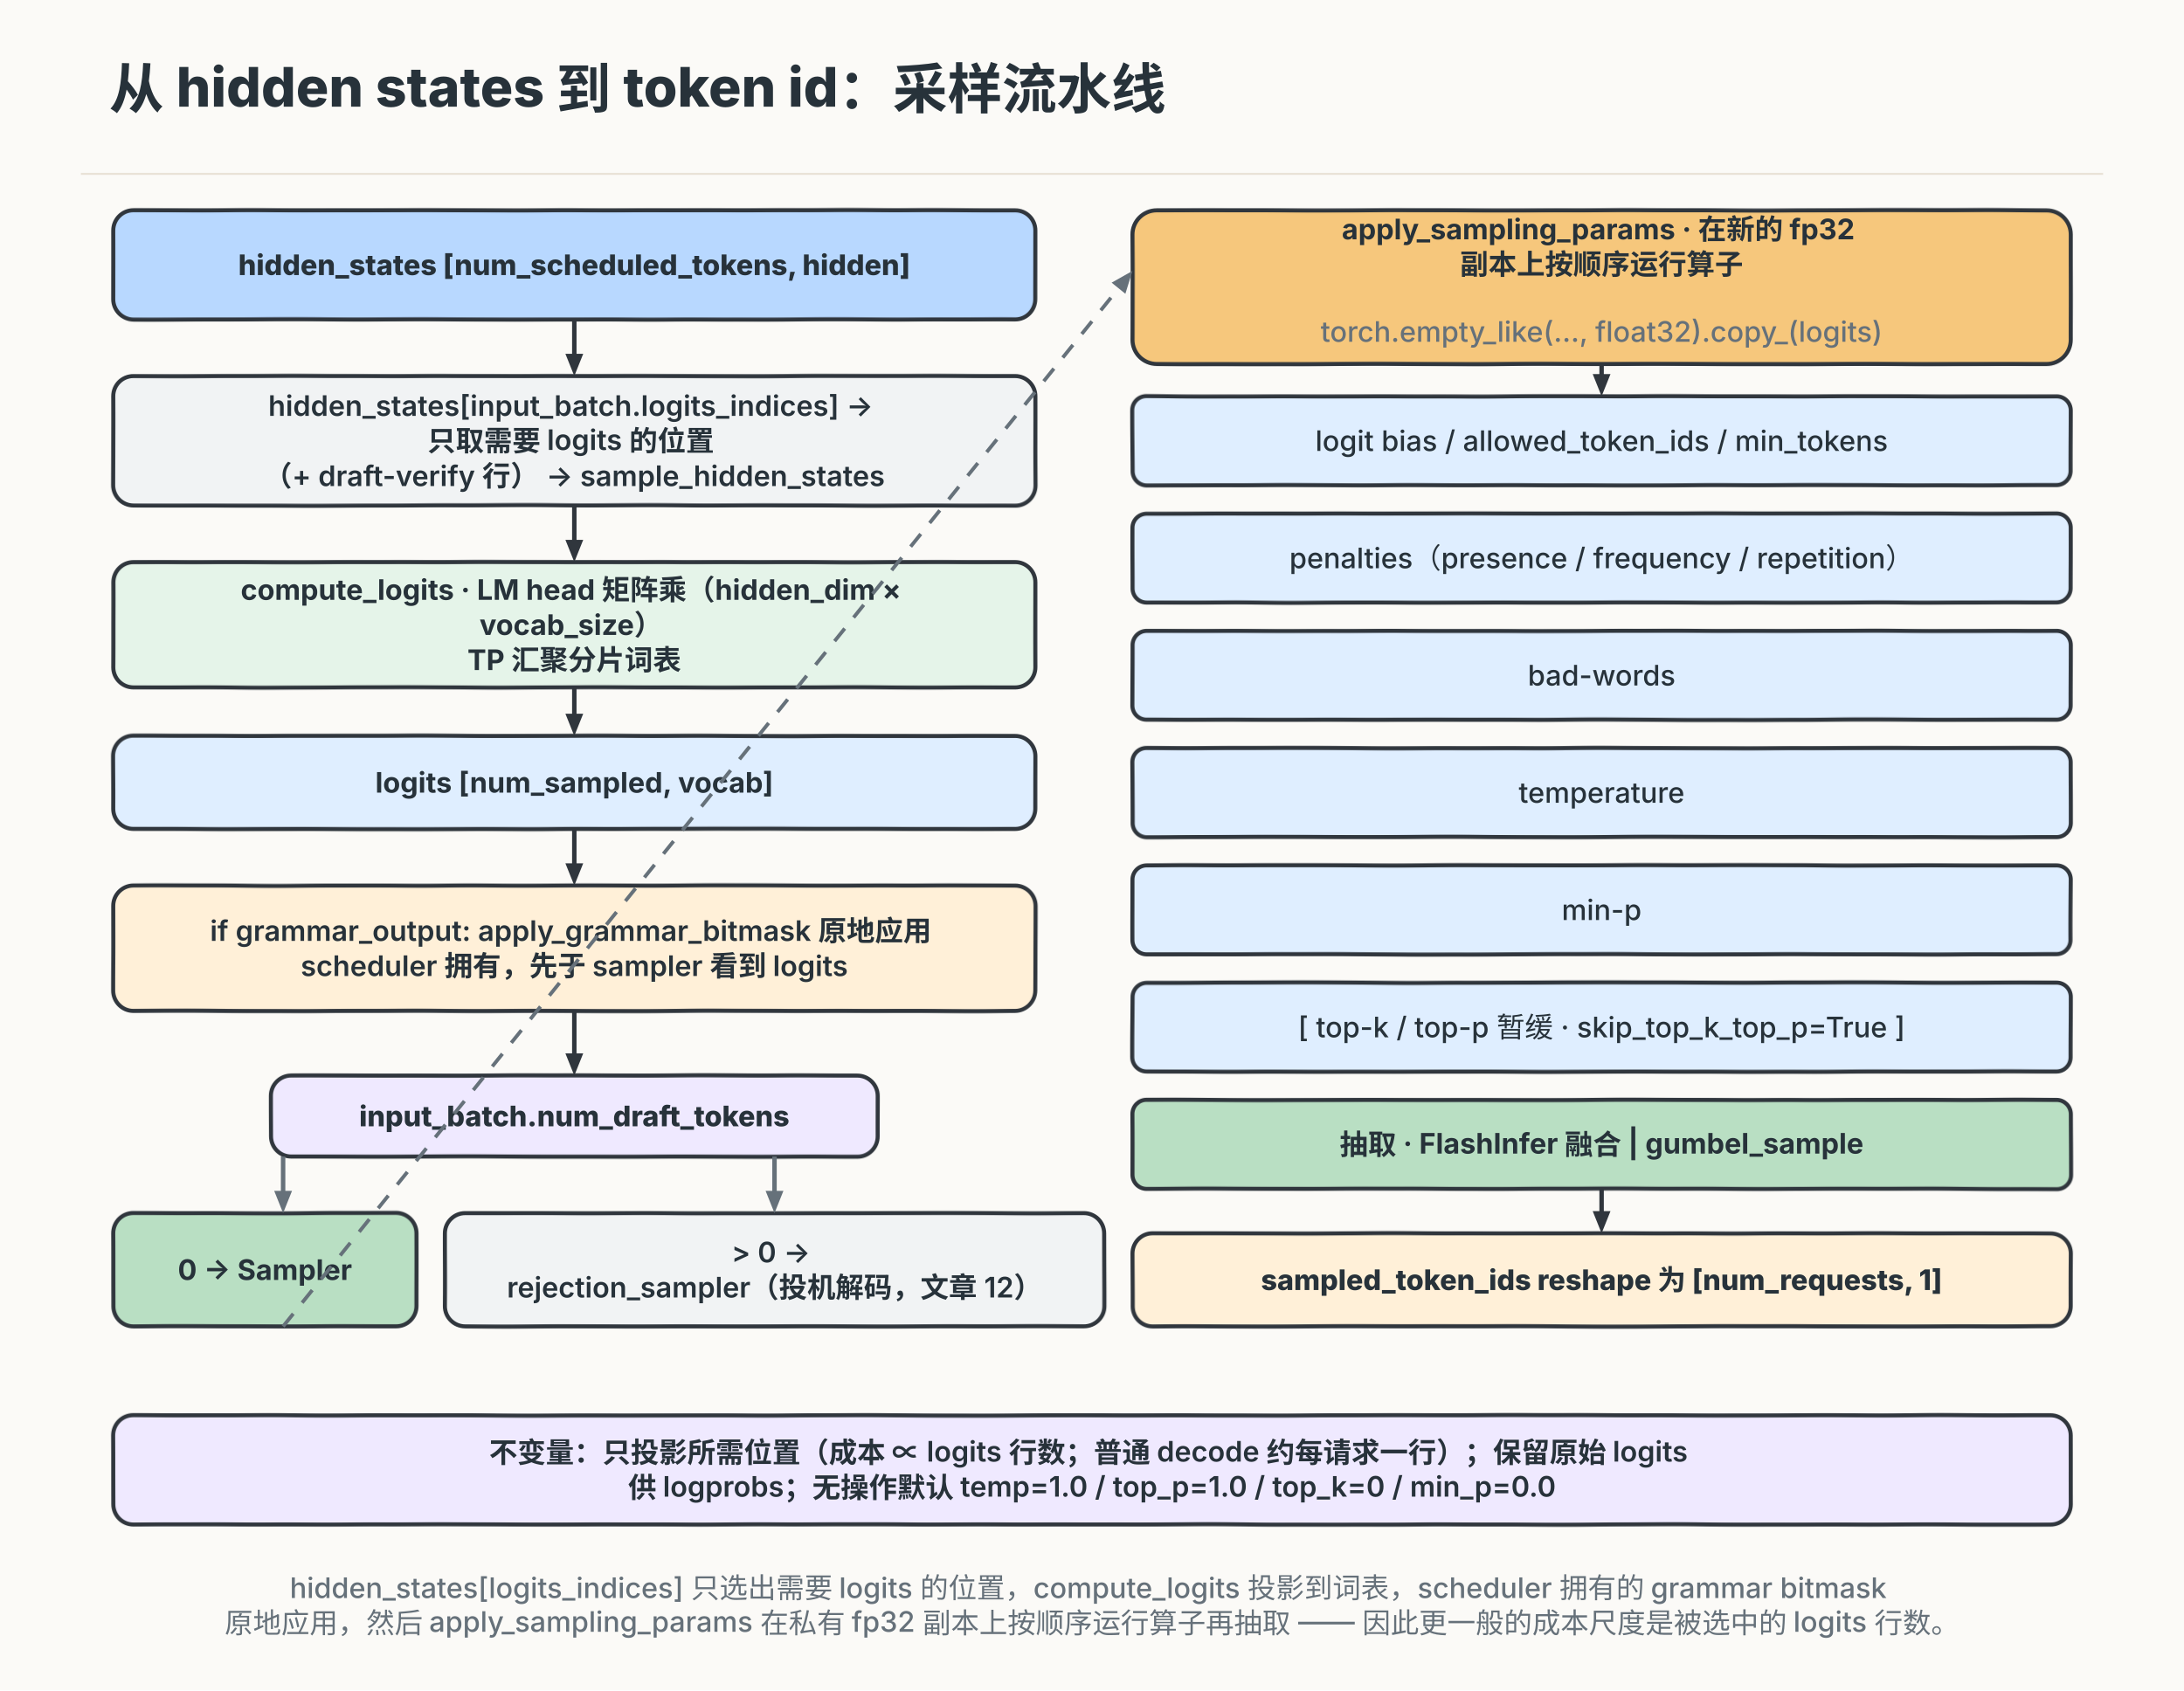
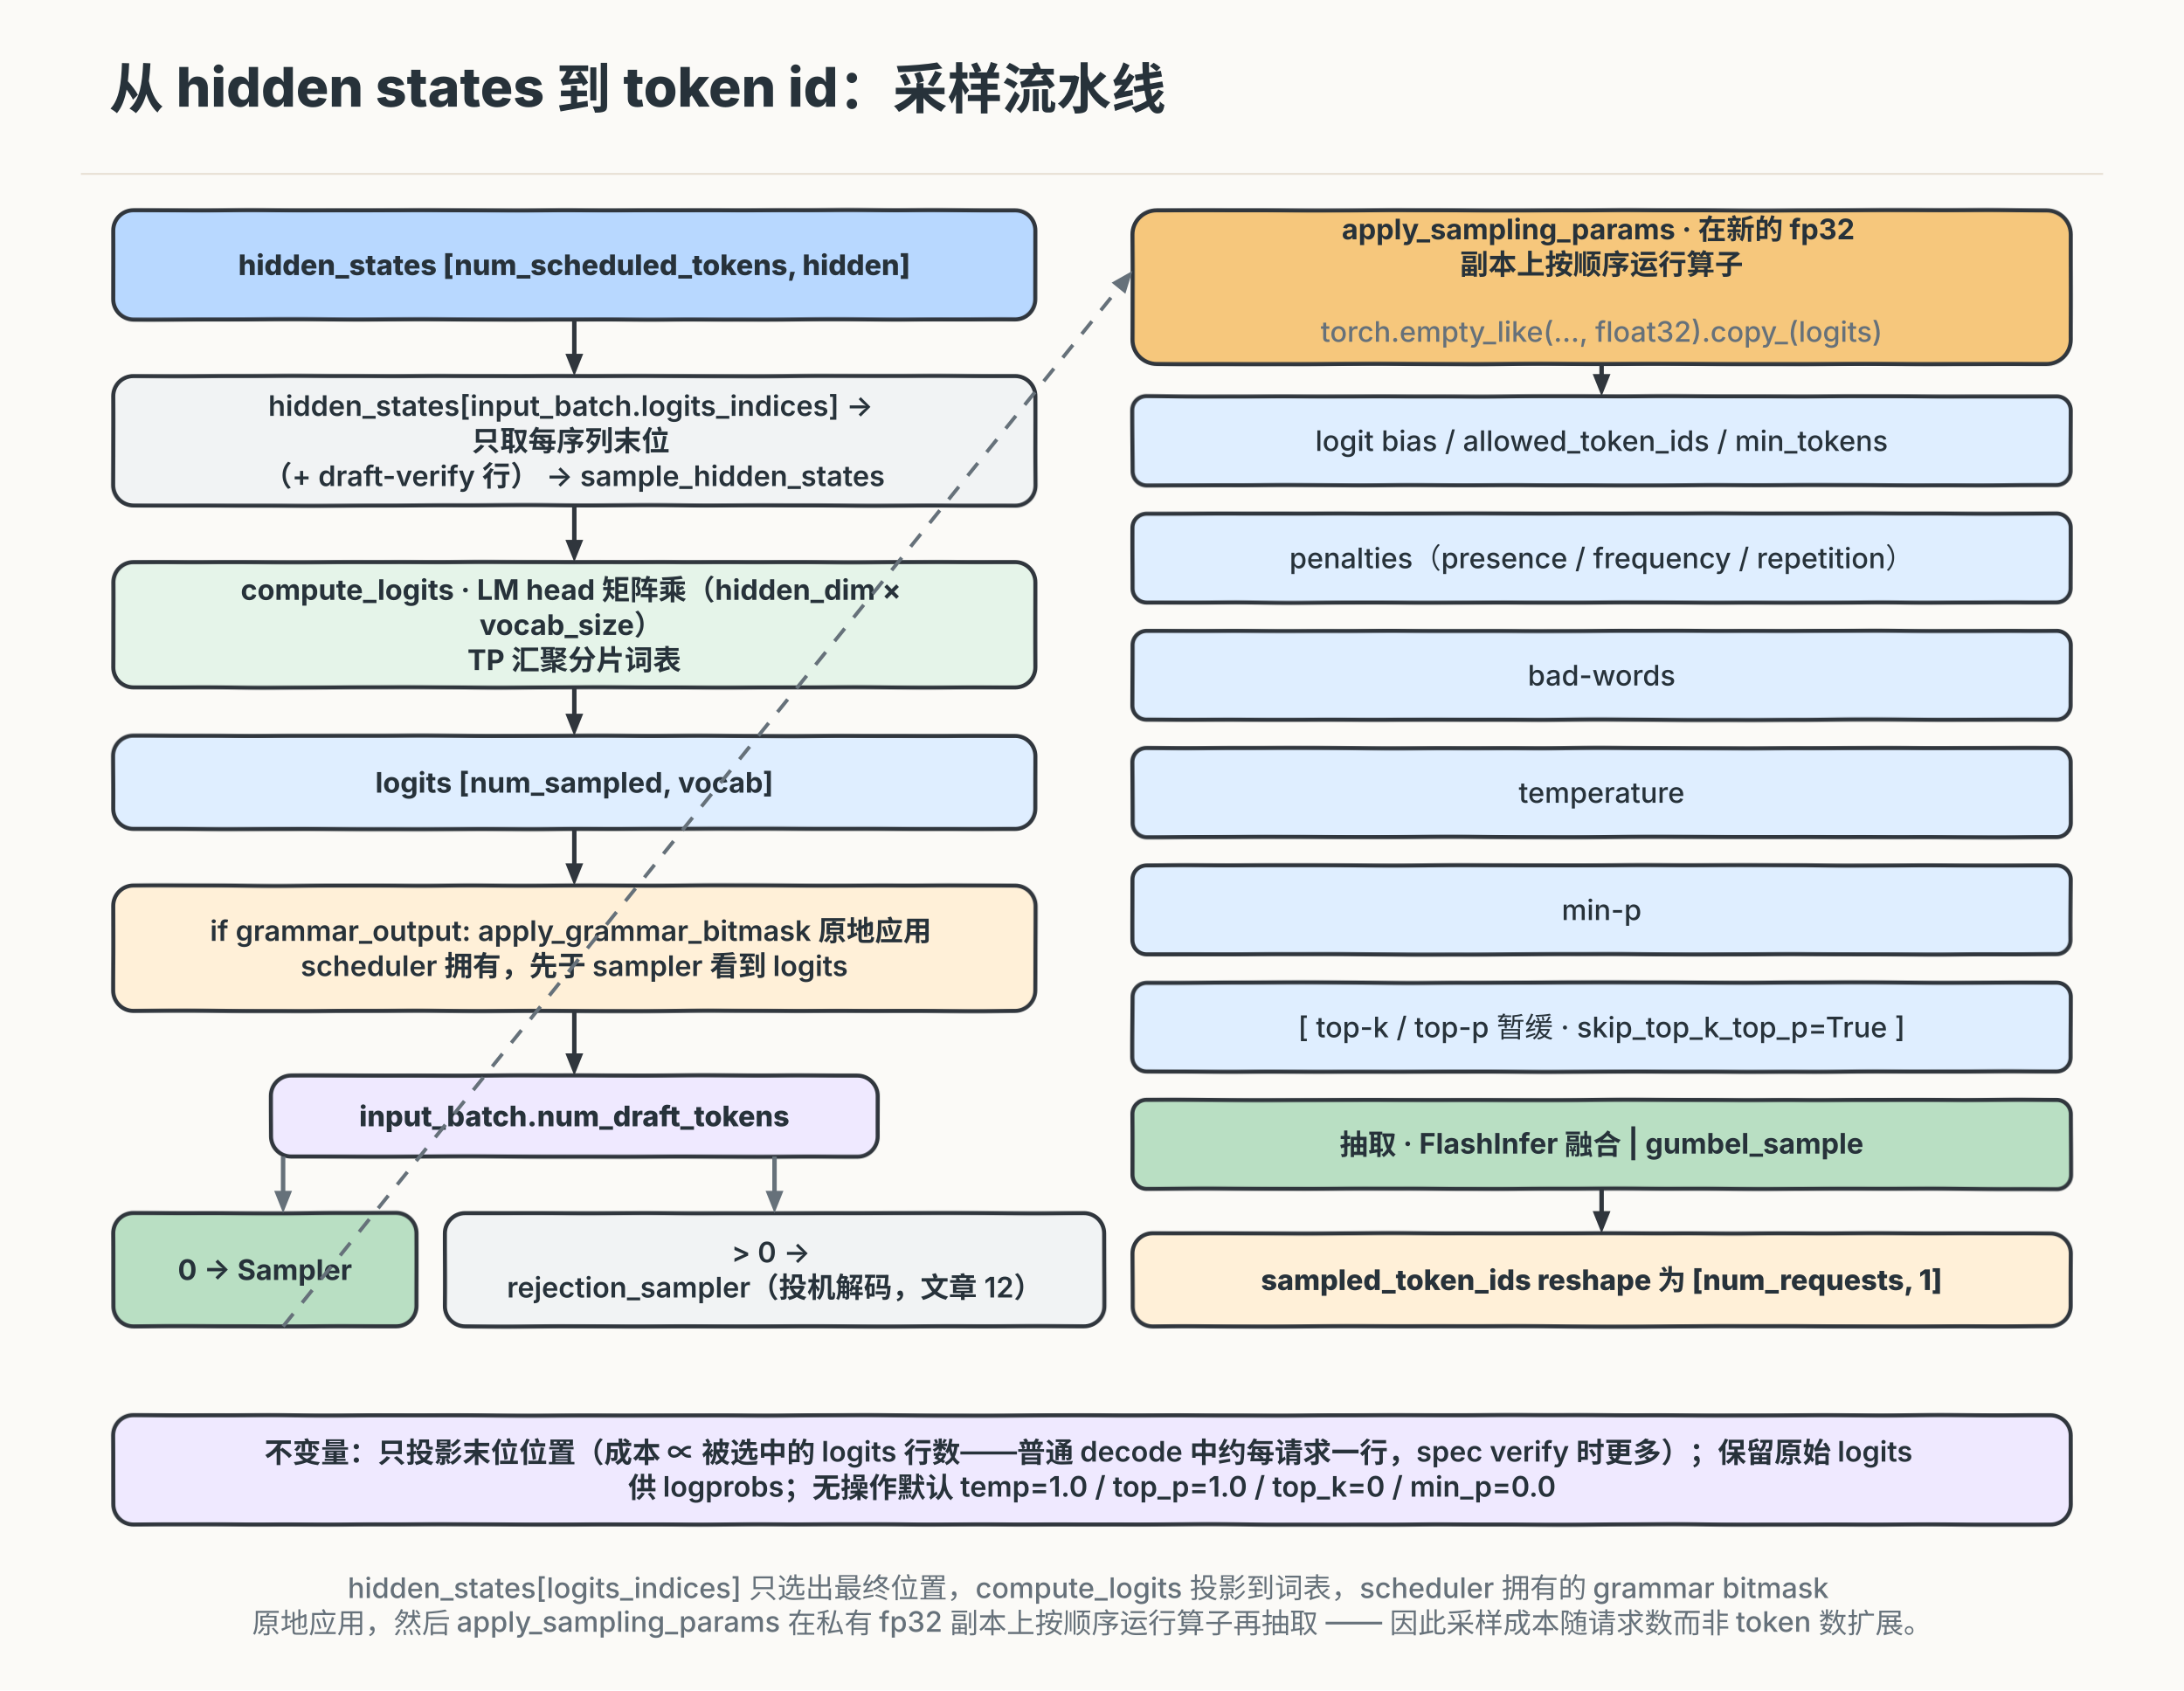
<svg xmlns="http://www.w3.org/2000/svg" width="1080" height="836" viewBox="0 0 1080 836" role="img" aria-label="从 hidden states 到 token id：采样流水线">
  <defs>
    <filter id="roughen">
      <feTurbulence type="fractalNoise" baseFrequency="0.018" numOctaves="2" seed="7" result="noise" />
      <feDisplacementMap in="SourceGraphic" in2="noise" scale="0.55" />
    </filter>
    <marker id="arrow" viewBox="0 0 12 12" refX="9.2" refY="6" markerUnits="userSpaceOnUse" markerWidth="12" markerHeight="12" orient="auto-start-reverse">
      <path d="M 1.5 2 L 11 6 L 1.5 10 z" fill="#30363d" />
    </marker>
    <style>
    text { font-family: Inter, -apple-system, BlinkMacSystemFont, "Segoe UI", "PingFang SC", "Noto Sans CJK SC", Arial, sans-serif; }
    .rough { filter: url(#roughen); }
  </style>
  </defs>
  <rect width="1080" height="836" fill="#fbfaf7" />
  <path d="M 40 86 H 1040" stroke="#e9e2d7" stroke-width="1" />
  <text x="54" y="53.72" text-anchor="start" font-size="27" font-weight="800" fill="#27323a">
    <tspan x="54" dy="0">从 hidden states 到 token id：采样流水线</tspan>
  </text>
  <rect class="rough" x="56" y="104" width="456" height="54" rx="10" fill="#b8d8ff" stroke="#30363d" stroke-width="2" />
  <text x="284" y="136.04" text-anchor="middle" font-size="14" font-weight="800" fill="#27323a">
    <tspan x="284" dy="0">hidden_states  [num_scheduled_tokens, hidden]</tspan>
  </text>
  <rect class="rough" x="56" y="186" width="456" height="64" rx="10" fill="#f1f3f4" stroke="#30363d" stroke-width="2" />
  <text x="284" y="205.68" text-anchor="middle" font-size="14" font-weight="600" fill="#27323a">
    <tspan x="284" dy="0">hidden_states[input_batch.logits_indices] →</tspan>
-     <tspan x="284" dy="17.36">只取需要 logits 的位置</tspan>
+     <tspan x="284" dy="17.36">只取每序列末位</tspan>
    <tspan x="284" dy="17.36">（+ draft-verify 行） → sample_hidden_states</tspan>
  </text>
  <path d="M 284 158 L 284.0 179.0" fill="none" stroke="#30363d" stroke-width="2.2" />
  <path d="M 284 186 L 279.6 175.0 L 288.4 175.0 z" fill="#30363d" />
  <rect class="rough" x="56" y="278" width="456" height="62" rx="10" fill="#e5f4e9" stroke="#30363d" stroke-width="2" />
  <text x="284" y="296.68" text-anchor="middle" font-size="14" font-weight="700" fill="#27323a">
    <tspan x="284" dy="0">compute_logits · LM head 矩阵乘（hidden_dim ×</tspan>
    <tspan x="284" dy="17.36">vocab_size）</tspan>
    <tspan x="284" dy="17.36">TP 汇聚分片词表</tspan>
  </text>
  <path d="M 284 250 L 284.0 271.0" fill="none" stroke="#30363d" stroke-width="2.2" />
  <path d="M 284 278 L 279.6 267.0 L 288.4 267.0 z" fill="#30363d" />
  <rect class="rough" x="56" y="364" width="456" height="46" rx="10" fill="#dfeeff" stroke="#30363d" stroke-width="2" />
  <text x="284" y="392.04" text-anchor="middle" font-size="14" font-weight="700" fill="#27323a">
    <tspan x="284" dy="0">logits  [num_sampled, vocab]</tspan>
  </text>
  <path d="M 284 340 L 284.0 357.0" fill="none" stroke="#30363d" stroke-width="2.2" />
  <path d="M 284 364 L 279.6 353.0 L 288.4 353.0 z" fill="#30363d" />
  <rect class="rough" x="56" y="438" width="456" height="62" rx="10" fill="#fff0d8" stroke="#30363d" stroke-width="2" />
  <text x="284" y="465.36" text-anchor="middle" font-size="14" font-weight="600" fill="#27323a">
    <tspan x="284" dy="0">if grammar_output: apply_grammar_bitmask 原地应用</tspan>
    <tspan x="284" dy="17.36">scheduler 拥有，先于 sampler 看到 logits</tspan>
  </text>
  <path d="M 284 410 L 284.0 431.0" fill="none" stroke="#30363d" stroke-width="2.2" />
  <path d="M 284 438 L 279.6 427.0 L 288.4 427.0 z" fill="#30363d" />
  <path d="M 284 500 L 284.0 525.0" fill="none" stroke="#30363d" stroke-width="2.2" />
  <path d="M 284 532 L 279.6 521.0 L 288.4 521.0 z" fill="#30363d" />
  <rect class="rough" x="134" y="532" width="300" height="40" rx="10" fill="#efe9ff" stroke="#30363d" stroke-width="2" />
  <text x="284" y="557.04" text-anchor="middle" font-size="14" font-weight="800" fill="#27323a">
    <tspan x="284" dy="0">input_batch.num_draft_tokens</tspan>
  </text>
  <rect class="rough" x="56" y="600" width="150" height="56" rx="10" fill="#b9dfc3" stroke="#30363d" stroke-width="2" />
  <text x="131" y="633.04" text-anchor="middle" font-size="14" font-weight="700" fill="#27323a">
    <tspan x="131" dy="0">0 → Sampler</tspan>
  </text>
  <rect class="rough" x="220" y="600" width="326" height="56" rx="10" fill="#f1f3f4" stroke="#30363d" stroke-width="2" />
  <text x="383" y="624.36" text-anchor="middle" font-size="14" font-weight="600" fill="#27323a">
    <tspan x="383" dy="0">&gt; 0 →</tspan>
    <tspan x="383" dy="17.36">rejection_sampler（投机解码，文章 12）</tspan>
  </text>
  <path d="M 140 572 L 140.0 593.0" fill="none" stroke="#66717a" stroke-width="2.2" />
  <path d="M 140 600 L 135.6 589.0 L 144.4 589.0 z" fill="#66717a" />
  <path d="M 383 572 L 383.0 593.0" fill="none" stroke="#66717a" stroke-width="2.2" />
  <path d="M 383 600 L 378.6 589.0 L 387.4 589.0 z" fill="#66717a" />
  <rect class="rough" x="560" y="104" width="464" height="76" rx="12" fill="#f6c77c" stroke="#30363d" stroke-width="2" />
  <text x="792" y="118.36" text-anchor="middle" font-size="14" font-weight="700" fill="#27323a">
    <tspan x="792" dy="0">apply_sampling_params  ·  在新的 fp32</tspan>
    <tspan x="792" dy="17.36">副本上按顺序运行算子</tspan>
  </text>
  <text x="792" y="169.04" text-anchor="middle" font-size="14" font-weight="500" fill="#66717a">
    <tspan x="792" dy="0">torch.empty_like(..., float32).copy_(logits)</tspan>
  </text>
  <rect class="rough" x="560" y="196" width="464" height="44" rx="7" fill="#dfeeff" stroke="#30363d" stroke-width="2" />
  <text x="792" y="223.04" text-anchor="middle" font-size="14" font-weight="500" fill="#27323a">
    <tspan x="792" dy="0">logit bias / allowed_token_ids / min_tokens</tspan>
  </text>
  <rect class="rough" x="560" y="254" width="464" height="44" rx="7" fill="#dfeeff" stroke="#30363d" stroke-width="2" />
  <text x="792" y="281.04" text-anchor="middle" font-size="14" font-weight="500" fill="#27323a">
    <tspan x="792" dy="0">penalties（presence / frequency / repetition）</tspan>
  </text>
  <rect class="rough" x="560" y="312" width="464" height="44" rx="7" fill="#dfeeff" stroke="#30363d" stroke-width="2" />
  <text x="792" y="339.04" text-anchor="middle" font-size="14" font-weight="500" fill="#27323a">
    <tspan x="792" dy="0">bad-words</tspan>
  </text>
  <rect class="rough" x="560" y="370" width="464" height="44" rx="7" fill="#dfeeff" stroke="#30363d" stroke-width="2" />
  <text x="792" y="397.04" text-anchor="middle" font-size="14" font-weight="500" fill="#27323a">
    <tspan x="792" dy="0">temperature</tspan>
  </text>
  <rect class="rough" x="560" y="428" width="464" height="44" rx="7" fill="#dfeeff" stroke="#30363d" stroke-width="2" />
  <text x="792" y="455.04" text-anchor="middle" font-size="14" font-weight="500" fill="#27323a">
    <tspan x="792" dy="0">min-p</tspan>
  </text>
  <rect class="rough" x="560" y="486" width="464" height="44" rx="7" fill="#dfeeff" stroke="#30363d" stroke-width="2" />
  <text x="792" y="513.04" text-anchor="middle" font-size="14" font-weight="500" fill="#27323a">
    <tspan x="792" dy="0">[ top-k / top-p 暂缓 · skip_top_k_top_p=True ]</tspan>
  </text>
  <rect class="rough" x="560" y="544" width="464" height="44" rx="7" fill="#b9dfc3" stroke="#30363d" stroke-width="2" />
  <text x="792" y="571.04" text-anchor="middle" font-size="14" font-weight="700" fill="#27323a">
    <tspan x="792" dy="0">抽取 · FlashInfer 融合 | gumbel_sample</tspan>
  </text>
  <path d="M 792 180 L 792.0 189.0" fill="none" stroke="#30363d" stroke-width="2.2" />
  <path d="M 792 196 L 787.6 185.0 L 796.4 185.0 z" fill="#30363d" />
  <rect class="rough" x="560" y="610" width="464" height="46" rx="10" fill="#fff0d8" stroke="#30363d" stroke-width="2" />
  <text x="792" y="638.04" text-anchor="middle" font-size="14" font-weight="800" fill="#27323a">
    <tspan x="792" dy="0">sampled_token_ids  reshape 为 [num_requests, 1]</tspan>
  </text>
  <path d="M 792 588 L 792.0 603.0" fill="none" stroke="#30363d" stroke-width="2.2" />
  <path d="M 792 610 L 787.6 599.0 L 796.4 599.0 z" fill="#30363d" />
  <path d="M 140 656 L 555.6 139.5" fill="none" stroke="#66717a" stroke-width="1.8" stroke-dasharray="8 7" />
  <path d="M 560 134 L 556.5 145.3 L 549.7 139.8 z" fill="#66717a" />
  <rect class="rough" x="56" y="700" width="968" height="54" rx="10" fill="#efe9ff" stroke="#30363d" stroke-width="2" />
  <text x="540" y="723.36" text-anchor="middle" font-size="14" font-weight="600" fill="#27323a">
-     <tspan x="540" dy="0">不变量：只投影所需位置（成本 ∝ logits 行数；普通 decode 约每请求一行）；保留原始 logits</tspan>
+     <tspan x="540" dy="0">不变量：只投影末位位置（成本 ∝ 被选中的 logits 行数——普通 decode 中约每请求一行，spec verify 时更多）；保留原始 logits</tspan>
    <tspan x="540" dy="17.36">供 logprobs；无操作默认 temp=1.0 / top_p=1.0 / top_k=0 / min_p=0.0</tspan>
  </text>
  <text x="540" y="790.36" text-anchor="middle" font-size="14" font-weight="500" fill="#66717a">
-     <tspan x="540" dy="0">hidden_states[logits_indices] 只选出需要 logits 的位置，compute_logits 投影到词表，scheduler 拥有的 grammar bitmask</tspan>
-     <tspan x="540" dy="17.36">原地应用，然后 apply_sampling_params 在私有 fp32 副本上按顺序运行算子再抽取 —— 因此更一般的成本尺度是被选中的 logits 行数。</tspan>
+     <tspan x="540" dy="0">hidden_states[logits_indices] 只选出最终位置，compute_logits 投影到词表，scheduler 拥有的 grammar bitmask</tspan>
+     <tspan x="540" dy="17.36">原地应用，然后 apply_sampling_params 在私有 fp32 副本上按顺序运行算子再抽取 —— 因此采样成本随请求数而非 token 数扩展。</tspan>
  </text>
</svg>
